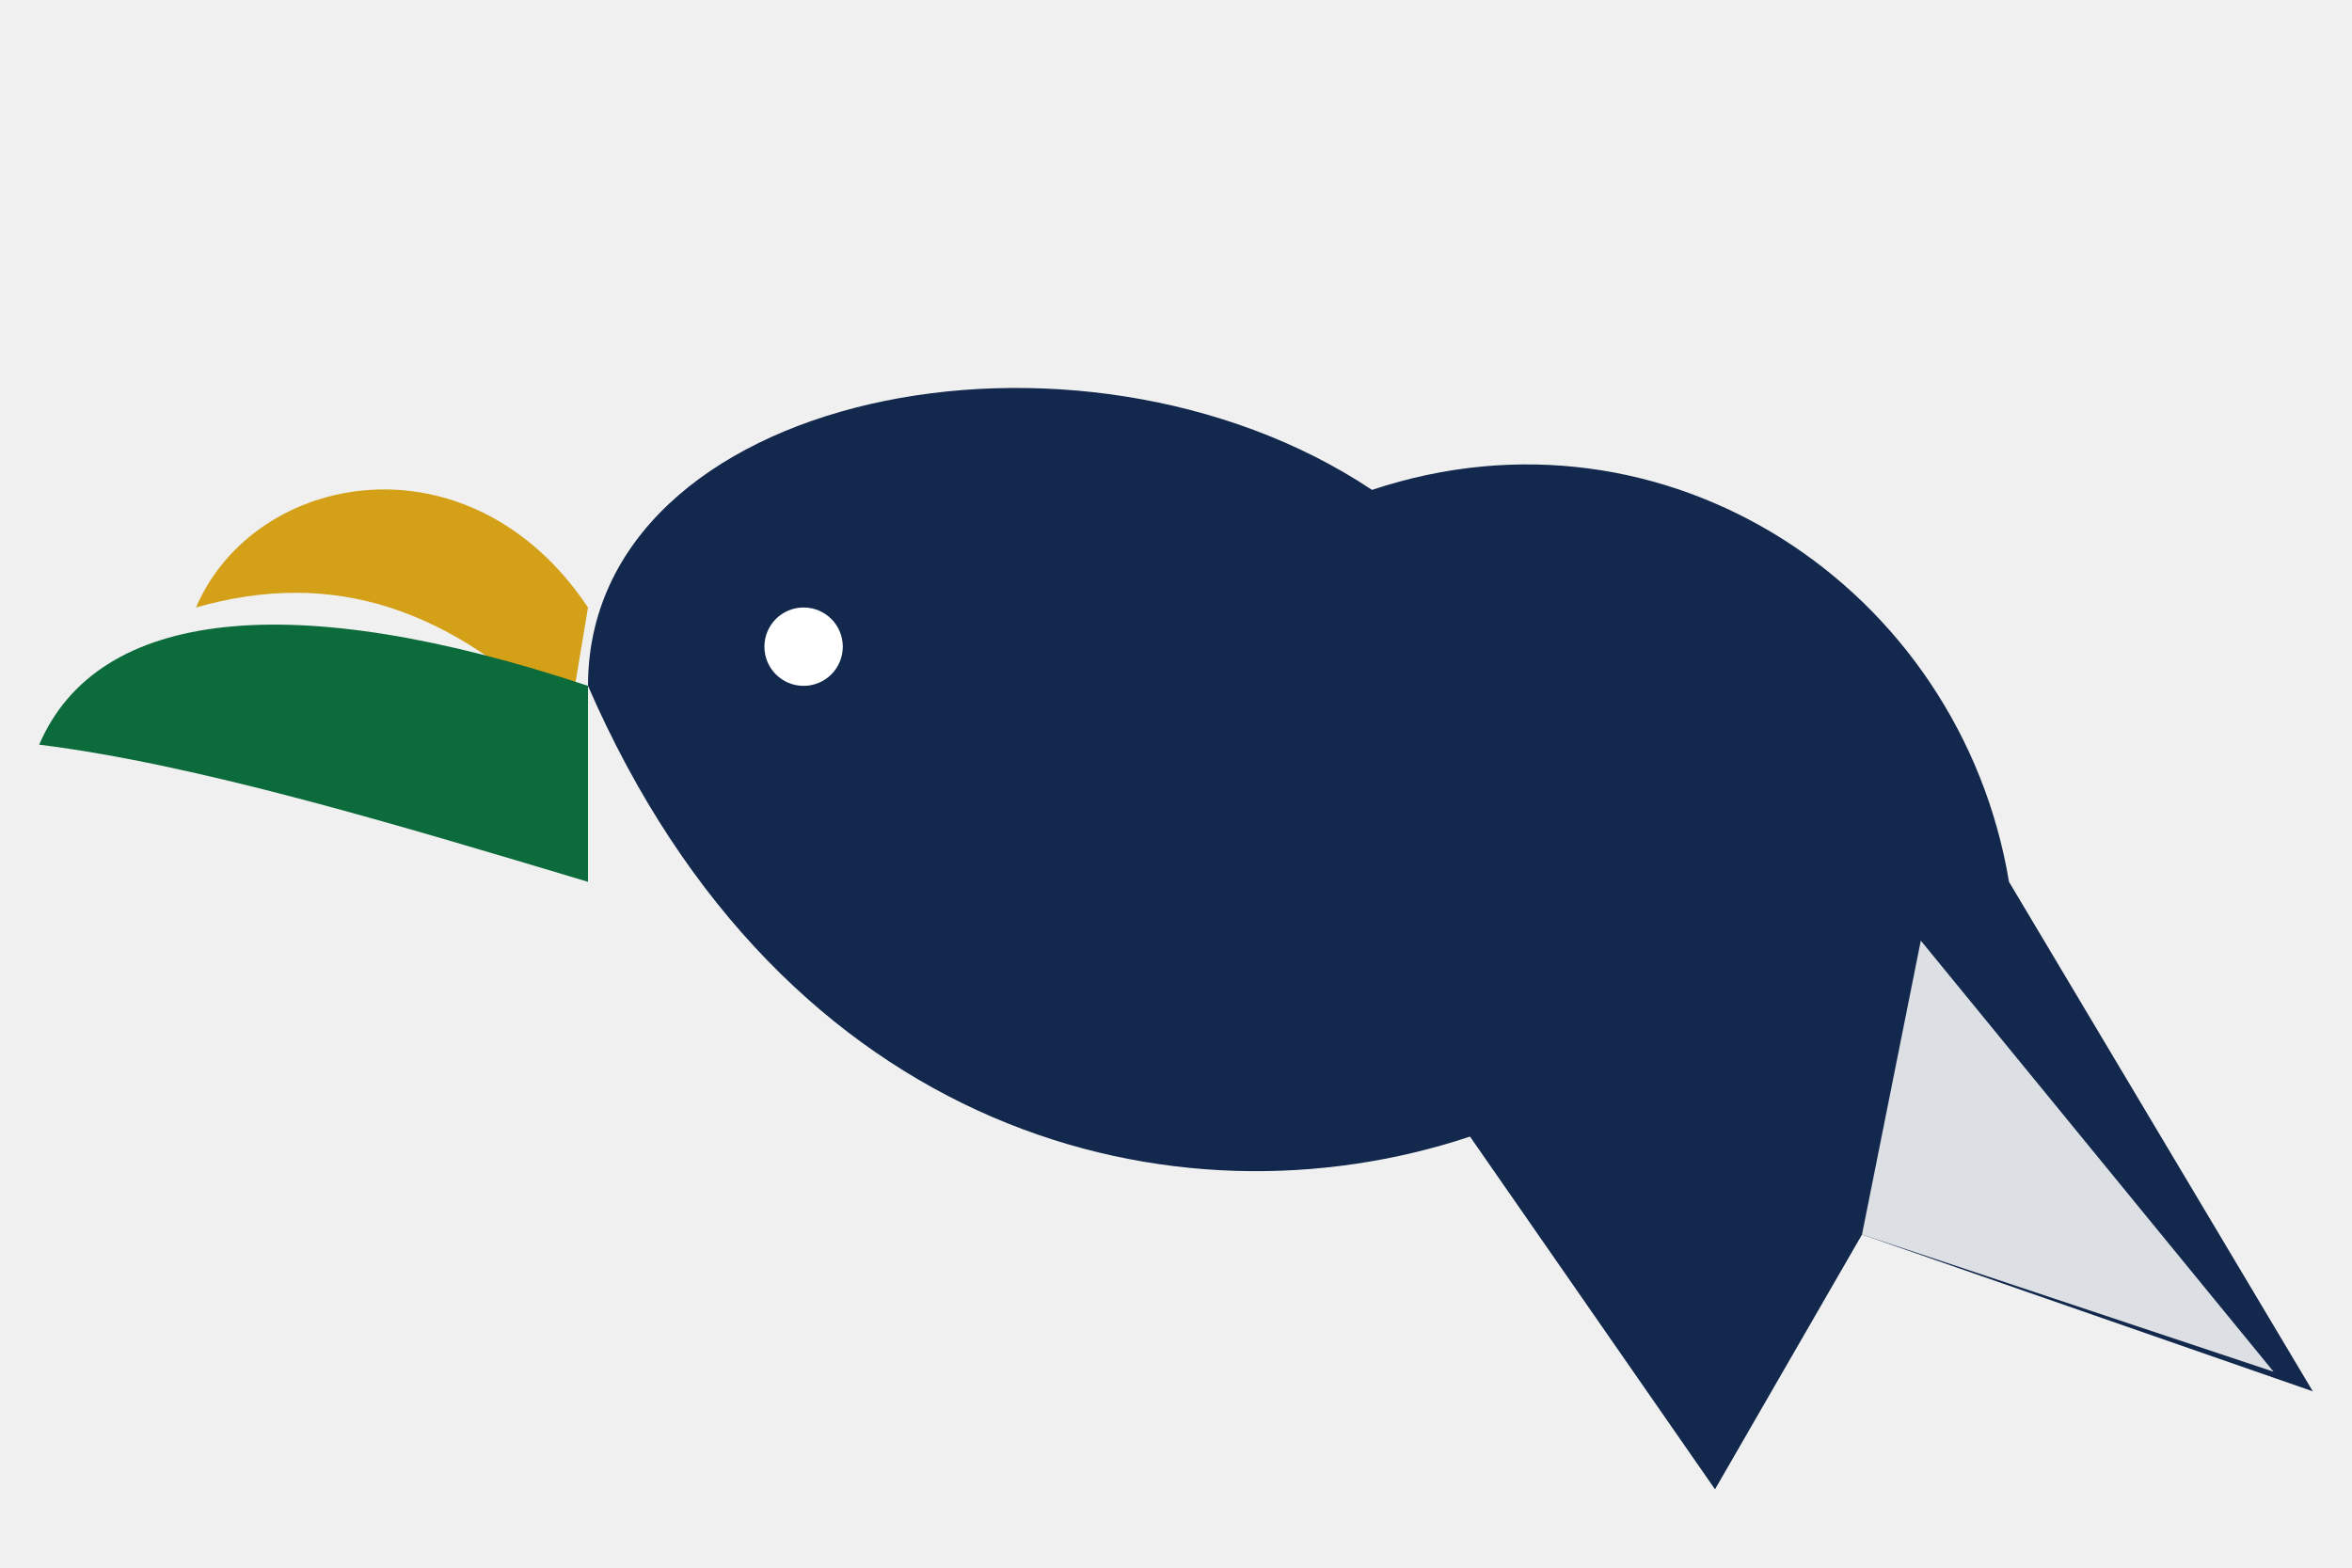
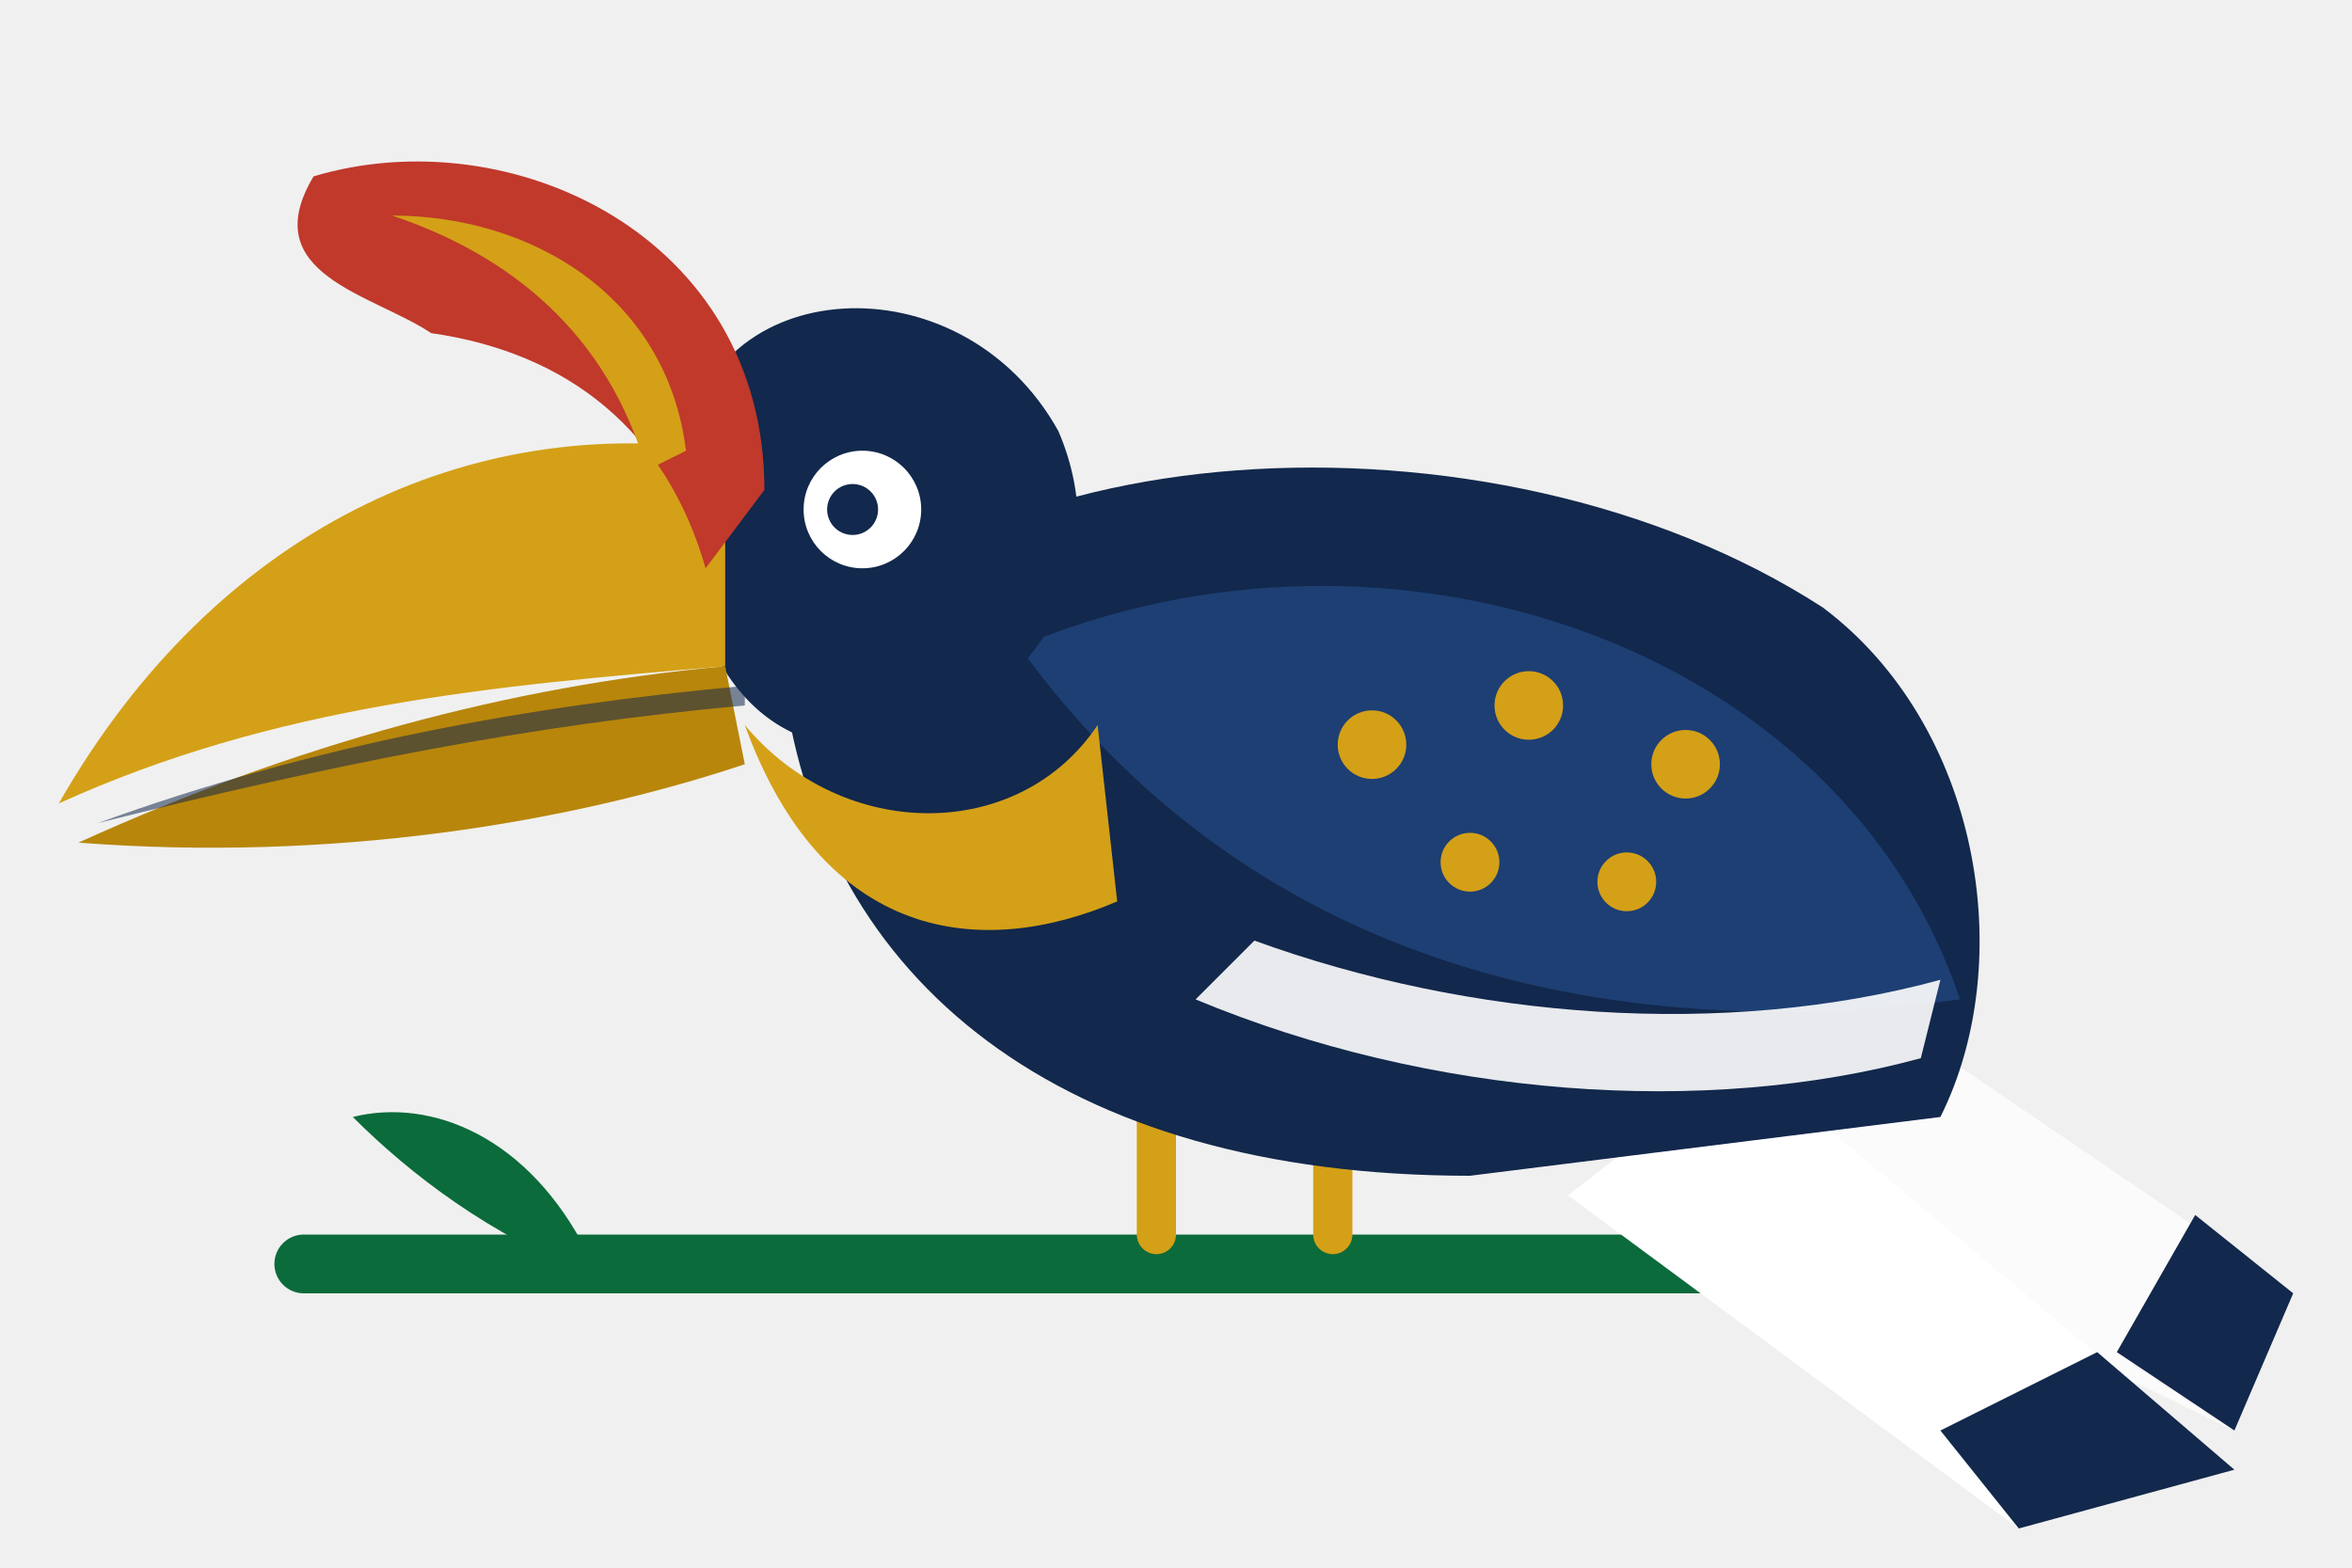
<svg xmlns="http://www.w3.org/2000/svg" viewBox="0 0 240 160" aria-hidden="true">
-   <path fill="#12284c" d="M60 70C60 40 110 30 140 50C170 40 200 60 205 90L236 142L190 126L175 152L150 116C120 126 80 116 60 70Z" />
-   <path fill="#d4a017" d="M60 62C48 44 26 48 20 62C34 58 46 62 58 74Z" />
-   <path fill="#0b6b3a" d="M60 70C30 60 10 62 4 76C20 78 40 84 60 90Z" />
-   <path fill="#fff" opacity=".85" d="M196 96L232 140L190 126Z" />
-   <circle cx="82" cy="66" r="4" fill="#fff" />
+   <rect x="28" y="126" width="150" height="6" rx="3" fill="#0b6b3a" />
+   <path fill="#0b6b3a" d="M60 128C54 116 44 112 36 114C42 120 50 126 60 130Z" />
+   <g stroke="#d4a017" stroke-width="4" stroke-linecap="round">
+     <path d="M118 114V126M136 114V126" />
+   </g>
+   <path fill="#fff" opacity=".7" d="M184 98L234 132L228 146L170 118Z" />
+   <path fill="#12284c" d="M224 124L234 132L228 146L216 138Z" />
+   <path fill="#fff" d="M178 108L228 150L206 156L160 122Z" />
+   <path fill="#12284c" d="M214 138L228 150L206 156L198 146Z" />
+   <path fill="#12284c" d="M80 70C96 44 152 40 186 62C202 74 206 98 198 114L150 120C108 120 84 100 80 70Z" />
+   <path fill="#1d3f73" d="M104 66C142 50 188 66 200 102C170 106 130 102 104 66Z" />
+   <path fill="#fff" opacity=".9" d="M128 96C150 104 176 106 198 100L196 108C174 114 146 112 122 102Z" />
+   <g fill="#d4a017">
+     <circle cx="140" cy="76" r="3.5" />
+     <circle cx="156" cy="72" r="3.5" />
+     <circle cx="172" cy="78" r="3.5" />
+     <circle cx="150" cy="88" r="3" />
+     <circle cx="166" cy="90" r="3" />
+   </g>
+   <path fill="#12284c" d="M70 46C72 28 98 26 108 44C114 58 106 72 90 76C76 78 68 64 70 46Z" />
+   <path fill="#d4a017" d="M76 74C86 86 104 86 112 74L114 92C100 98 84 96 76 74Z" />
+   <path fill="#b8860b" d="M74 68C52 70 30 76 8 86C34 88 58 84 76 78Z" />
+   <path fill="#d4a017" d="M74 46C48 42 22 54 6 82C28 72 50 70 74 68Z" />
+   <path fill="#12284c" opacity=".55" d="M10 84C32 76 54 72 76 70L76 72C54 74 34 78 10 84Z" />
+   <path fill="#c0392b" d="M78 50C78 24 52 12 32 18C26 28 38 30 44 34C58 36 68 44 72 58Z" />
+   <path fill="#d4a017" d="M70 46C68 30 54 22 40 22C52 26 62 34 66 48Z" />
+   <circle cx="88" cy="52" r="6" fill="#fff" />
+   <circle cx="87" cy="52" r="2.6" fill="#12284c" />
</svg>
